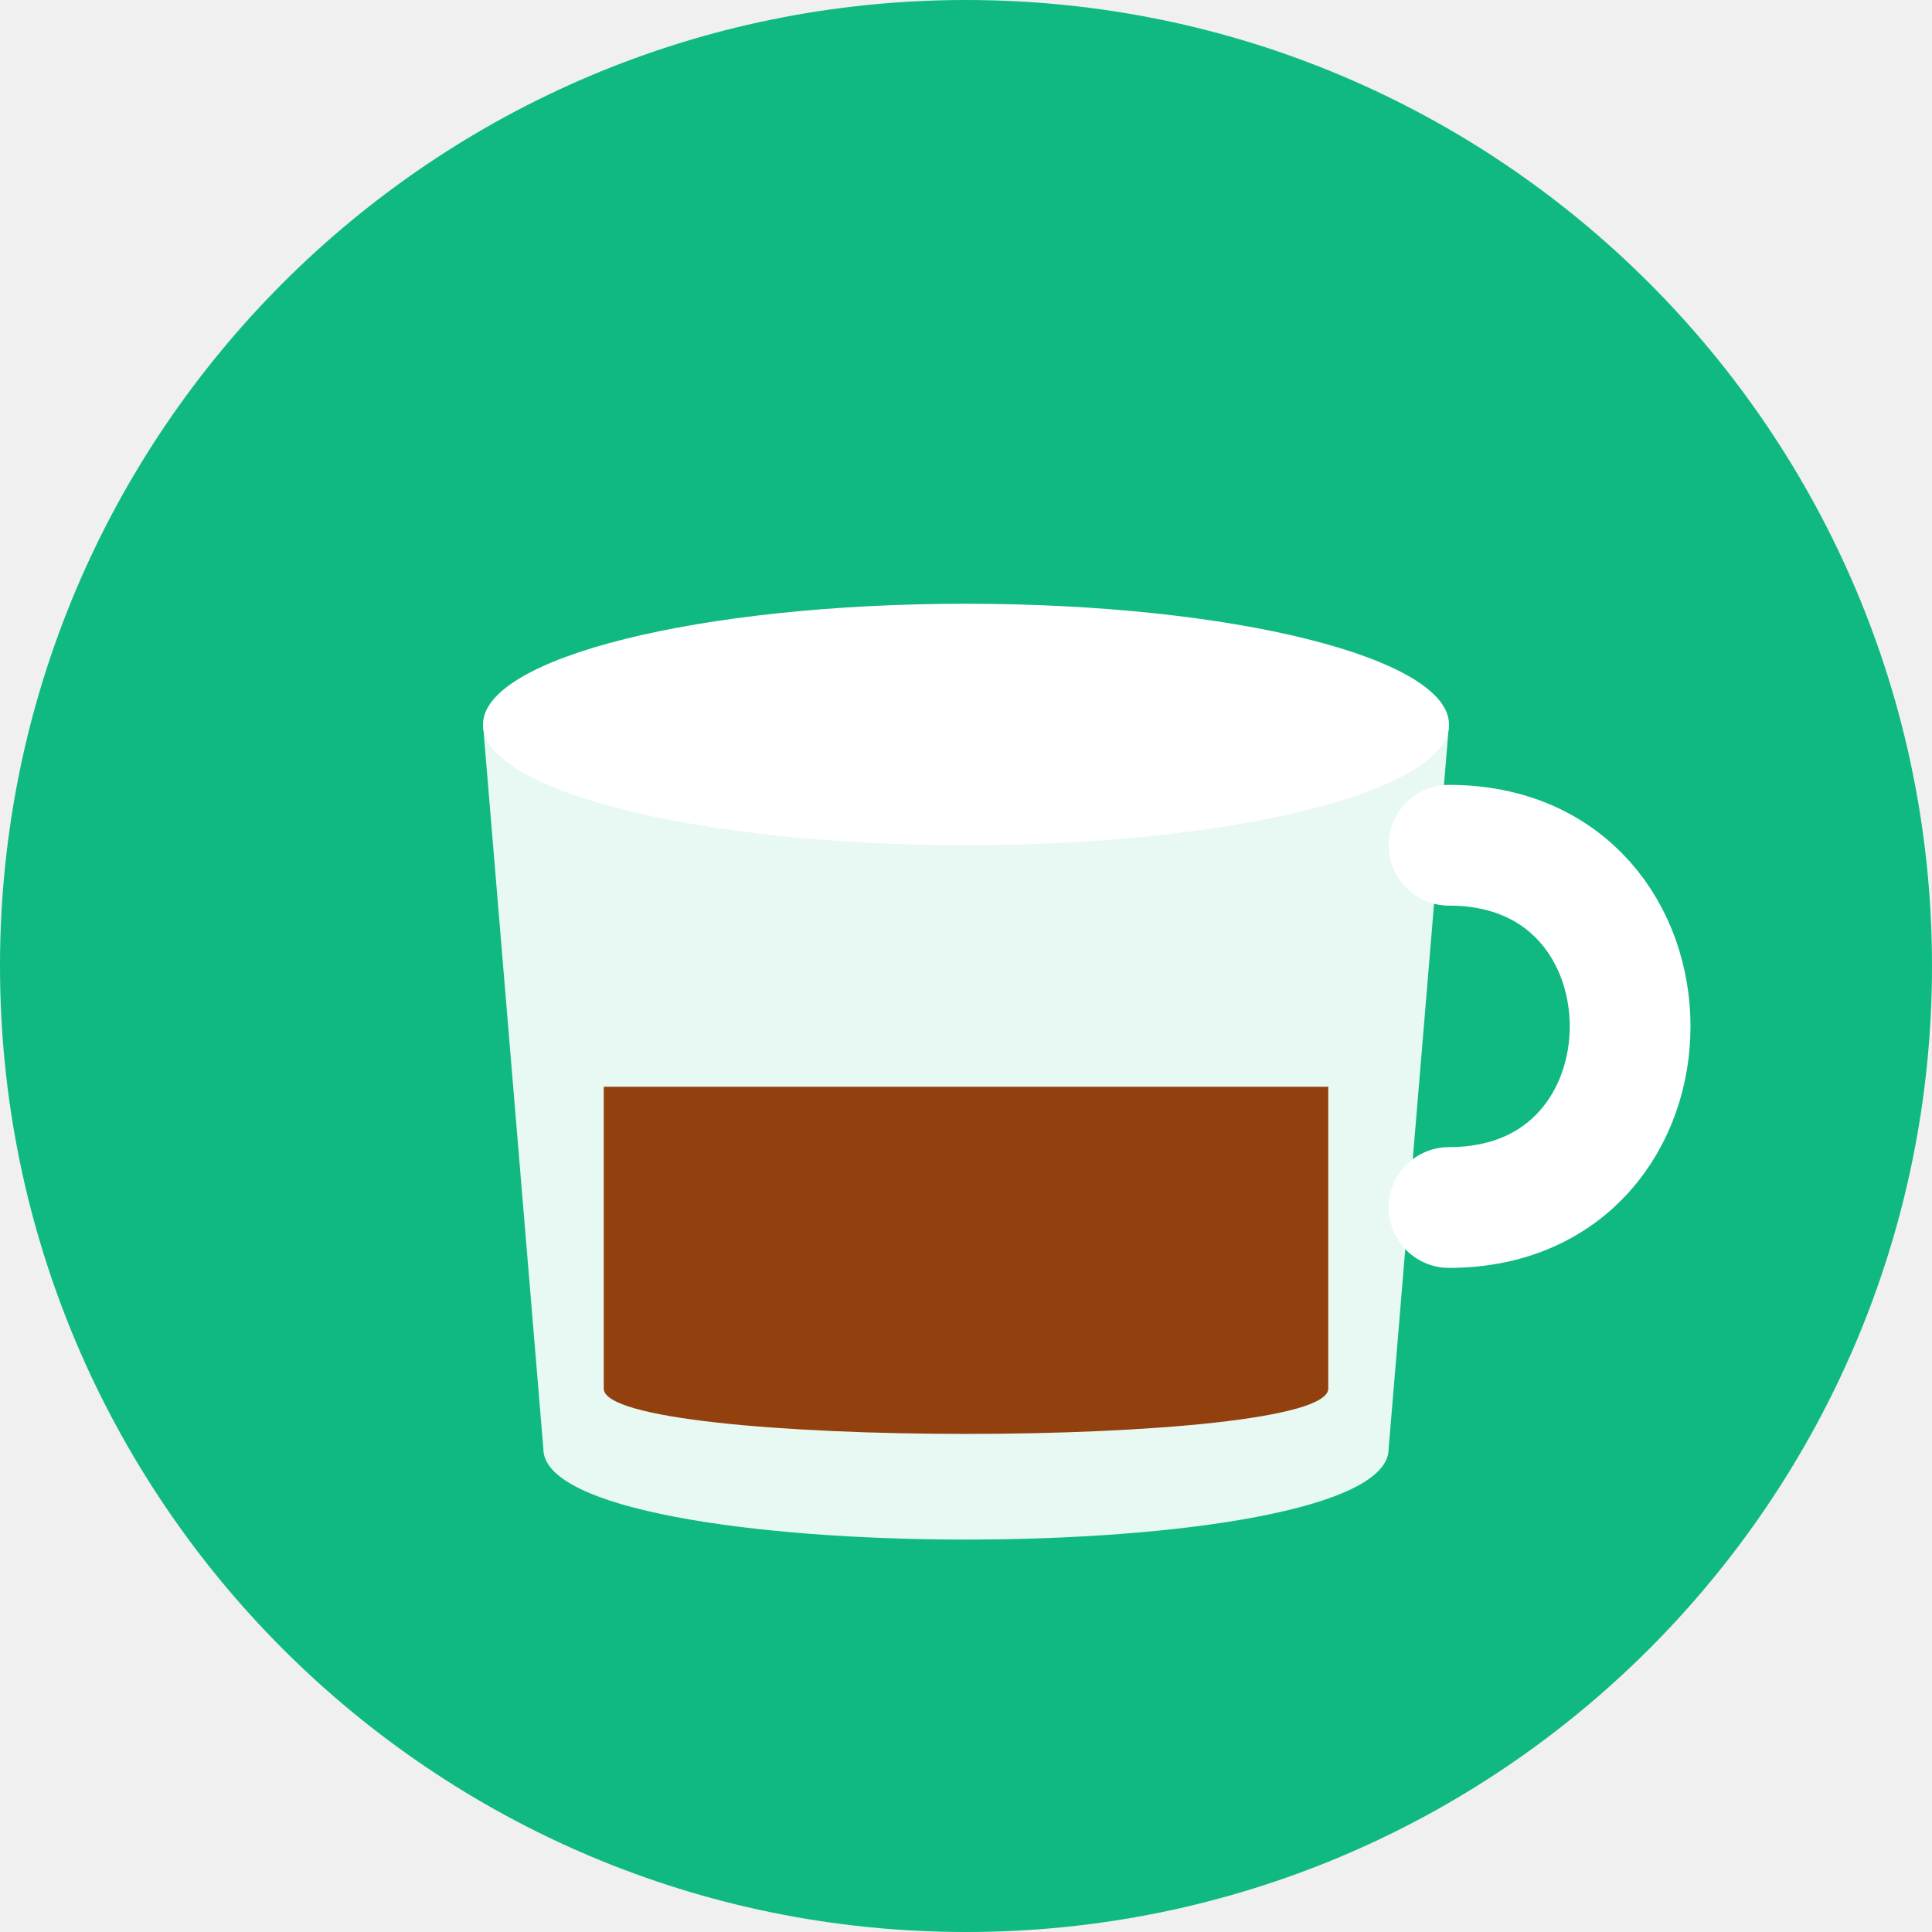
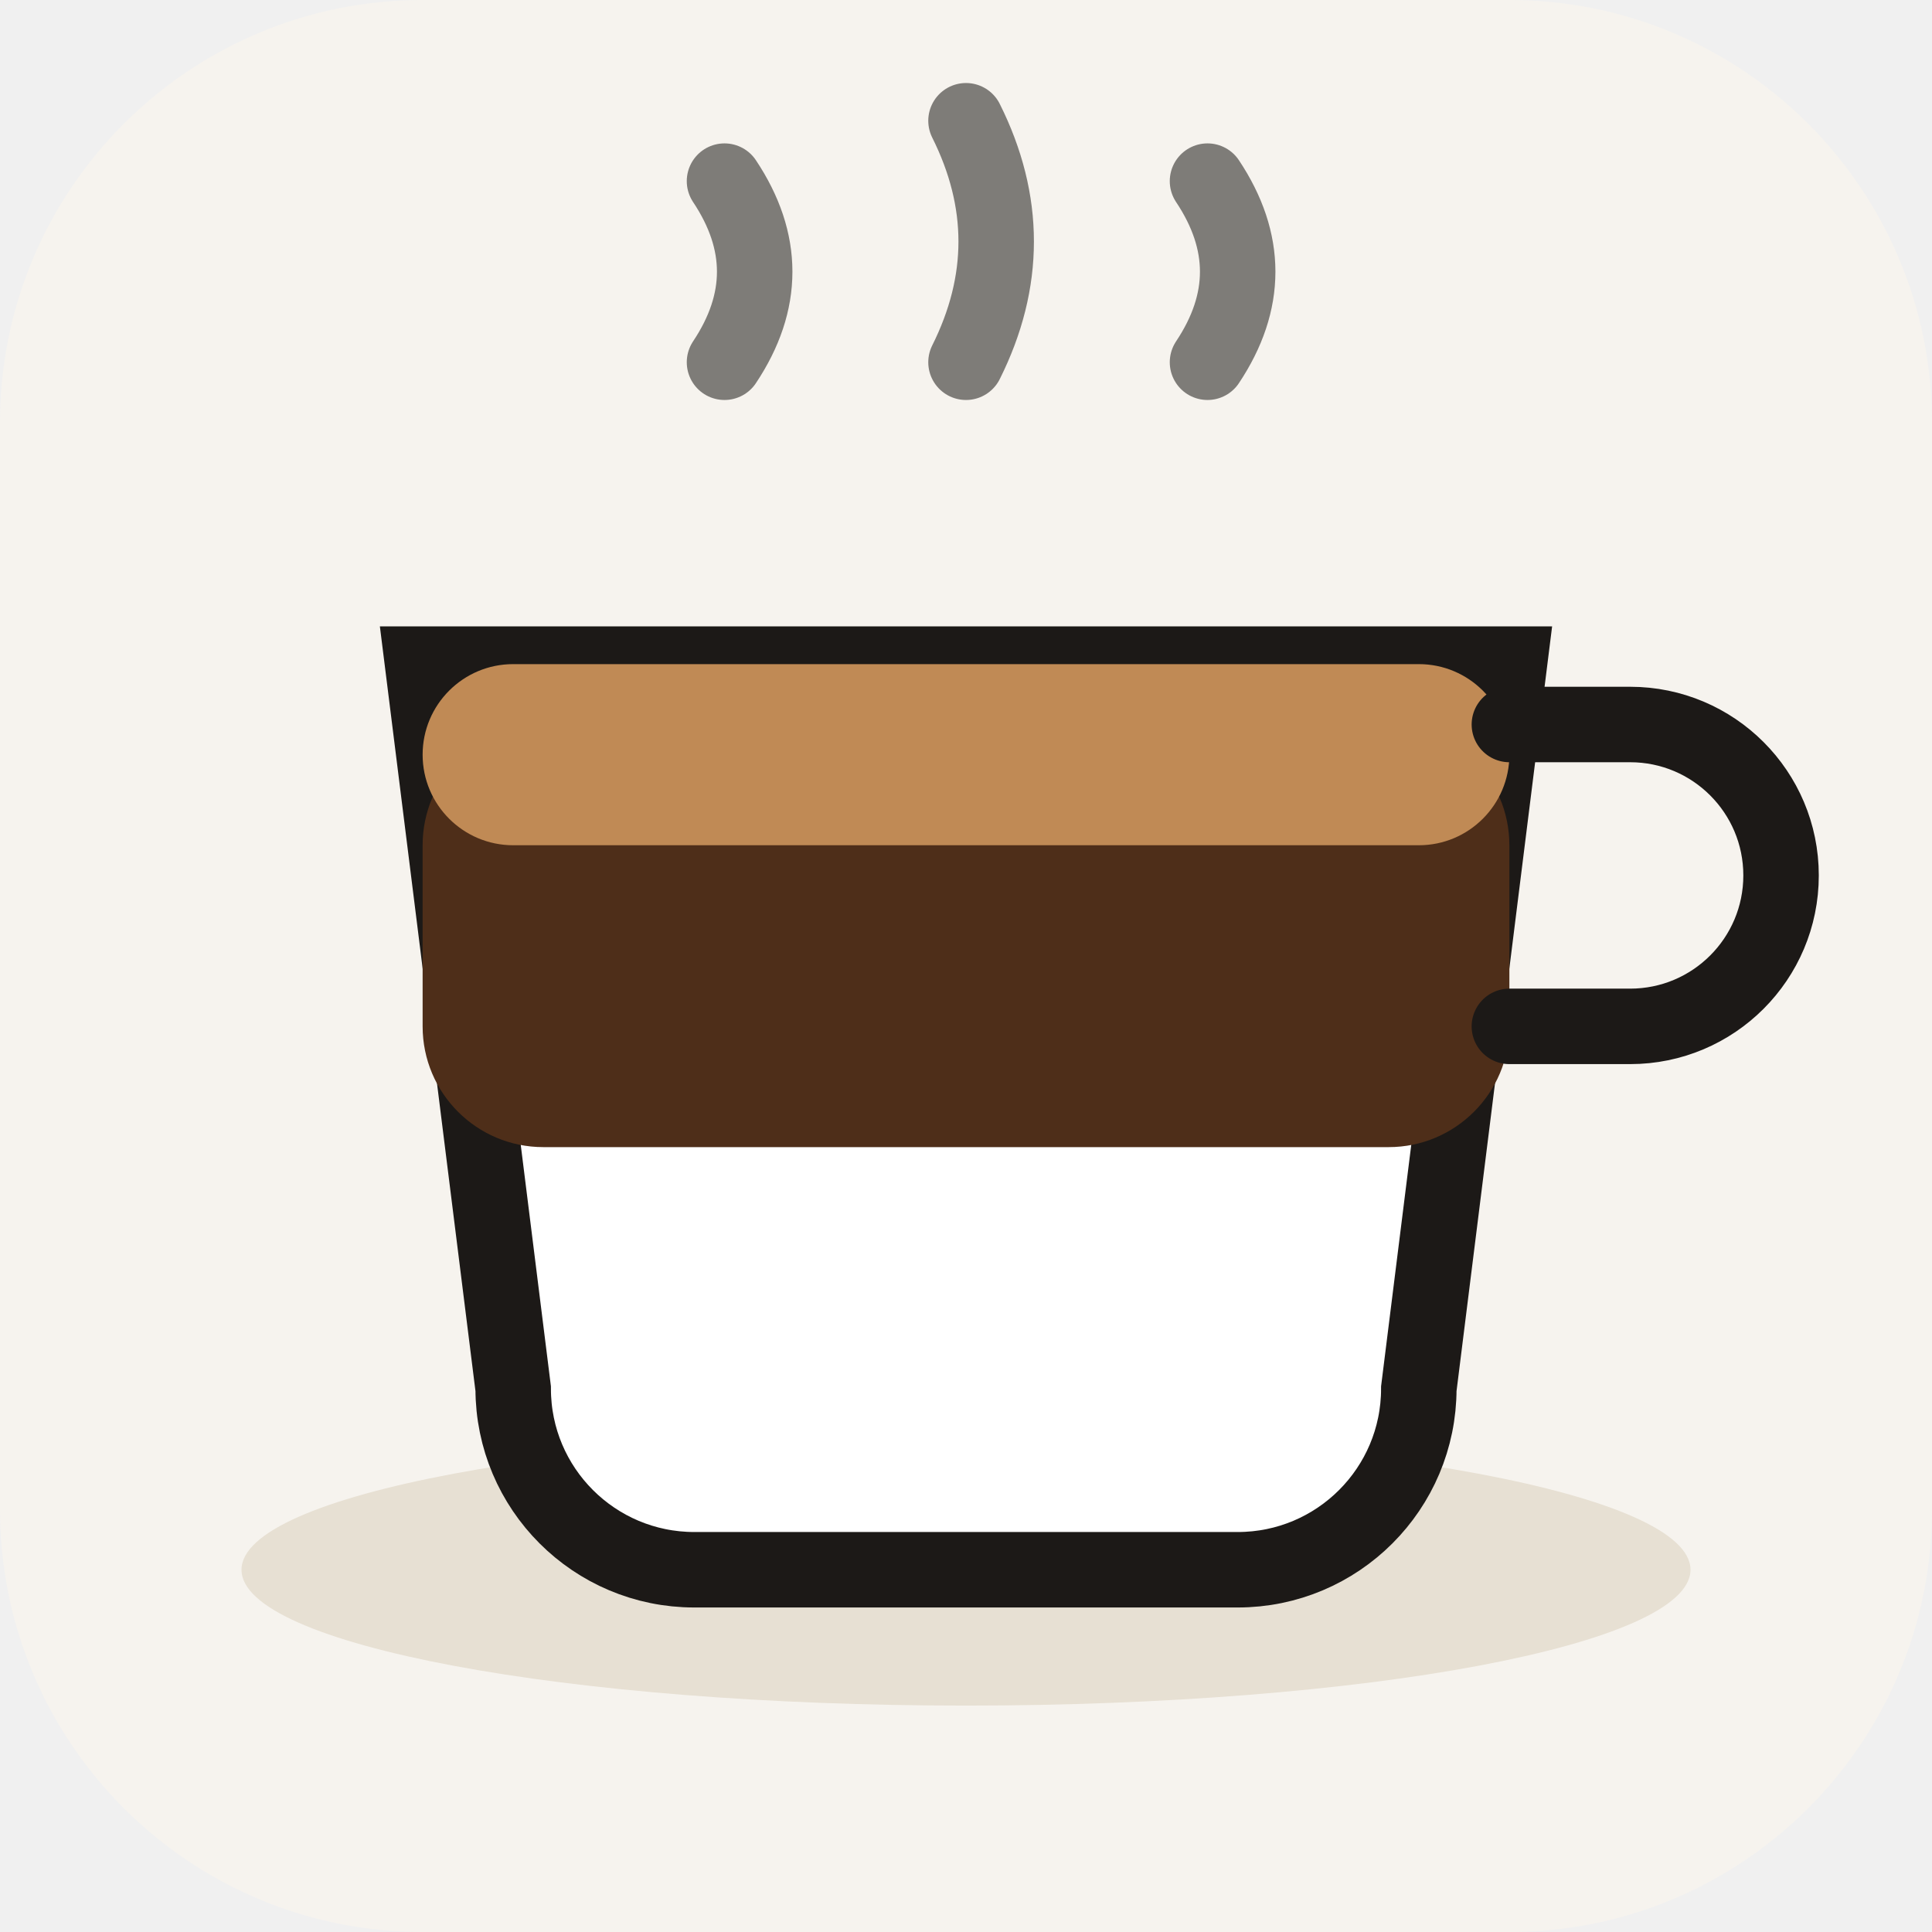
- <svg xmlns="http://www.w3.org/2000/svg" viewBox="0 0 32 32">
-   <circle cx="16" cy="16" r="16" fill="#10B981" />
-   <path d="M8 12 L9 24 C9 26 23 26 23 24 L24 12 Z" fill="white" opacity="0.9" />
-   <path d="M10 18 L10 23 C10 24 22 24 22 23 L22 18 Z" fill="#92400E" />
-   <ellipse cx="16" cy="12" rx="8" ry="2" fill="white" />
-   <path d="M24 14 C28 14 28 20 24 20" stroke="white" stroke-width="2" fill="none" stroke-linecap="round" />
+ <svg xmlns="http://www.w3.org/2000/svg" viewBox="0 0 64 64">
+   <rect width="64" height="64" rx="14" fill="#f6f3ee" />
+   <ellipse cx="32" cy="52" rx="24" ry="4.5" fill="#e7e0d3" />
+   <path d="M14 22h36l-3 24a6 6 0 0 1-6 6H23a6 6 0 0 1-6-6l-3-24z" fill="#ffffff" stroke="#1c1917" stroke-width="2.5" />
+   <rect x="14" y="24" width="36" height="14" rx="4" fill="#4e2e19" />
+   <rect x="14" y="22" width="36" height="6" rx="3" fill="#c08a55" />
+   <path d="M50 24h4a4 4 0 0 1 0 10h-4" fill="none" stroke="#1c1917" stroke-width="2.5" stroke-linecap="round" />
+   <path d="M24 12q2 -3 0 -6M32 12q2 -4 0 -8M40 12q2 -3 0 -6" stroke="#1c1917" stroke-width="2.5" fill="none" stroke-linecap="round" opacity="0.55" />
</svg>
